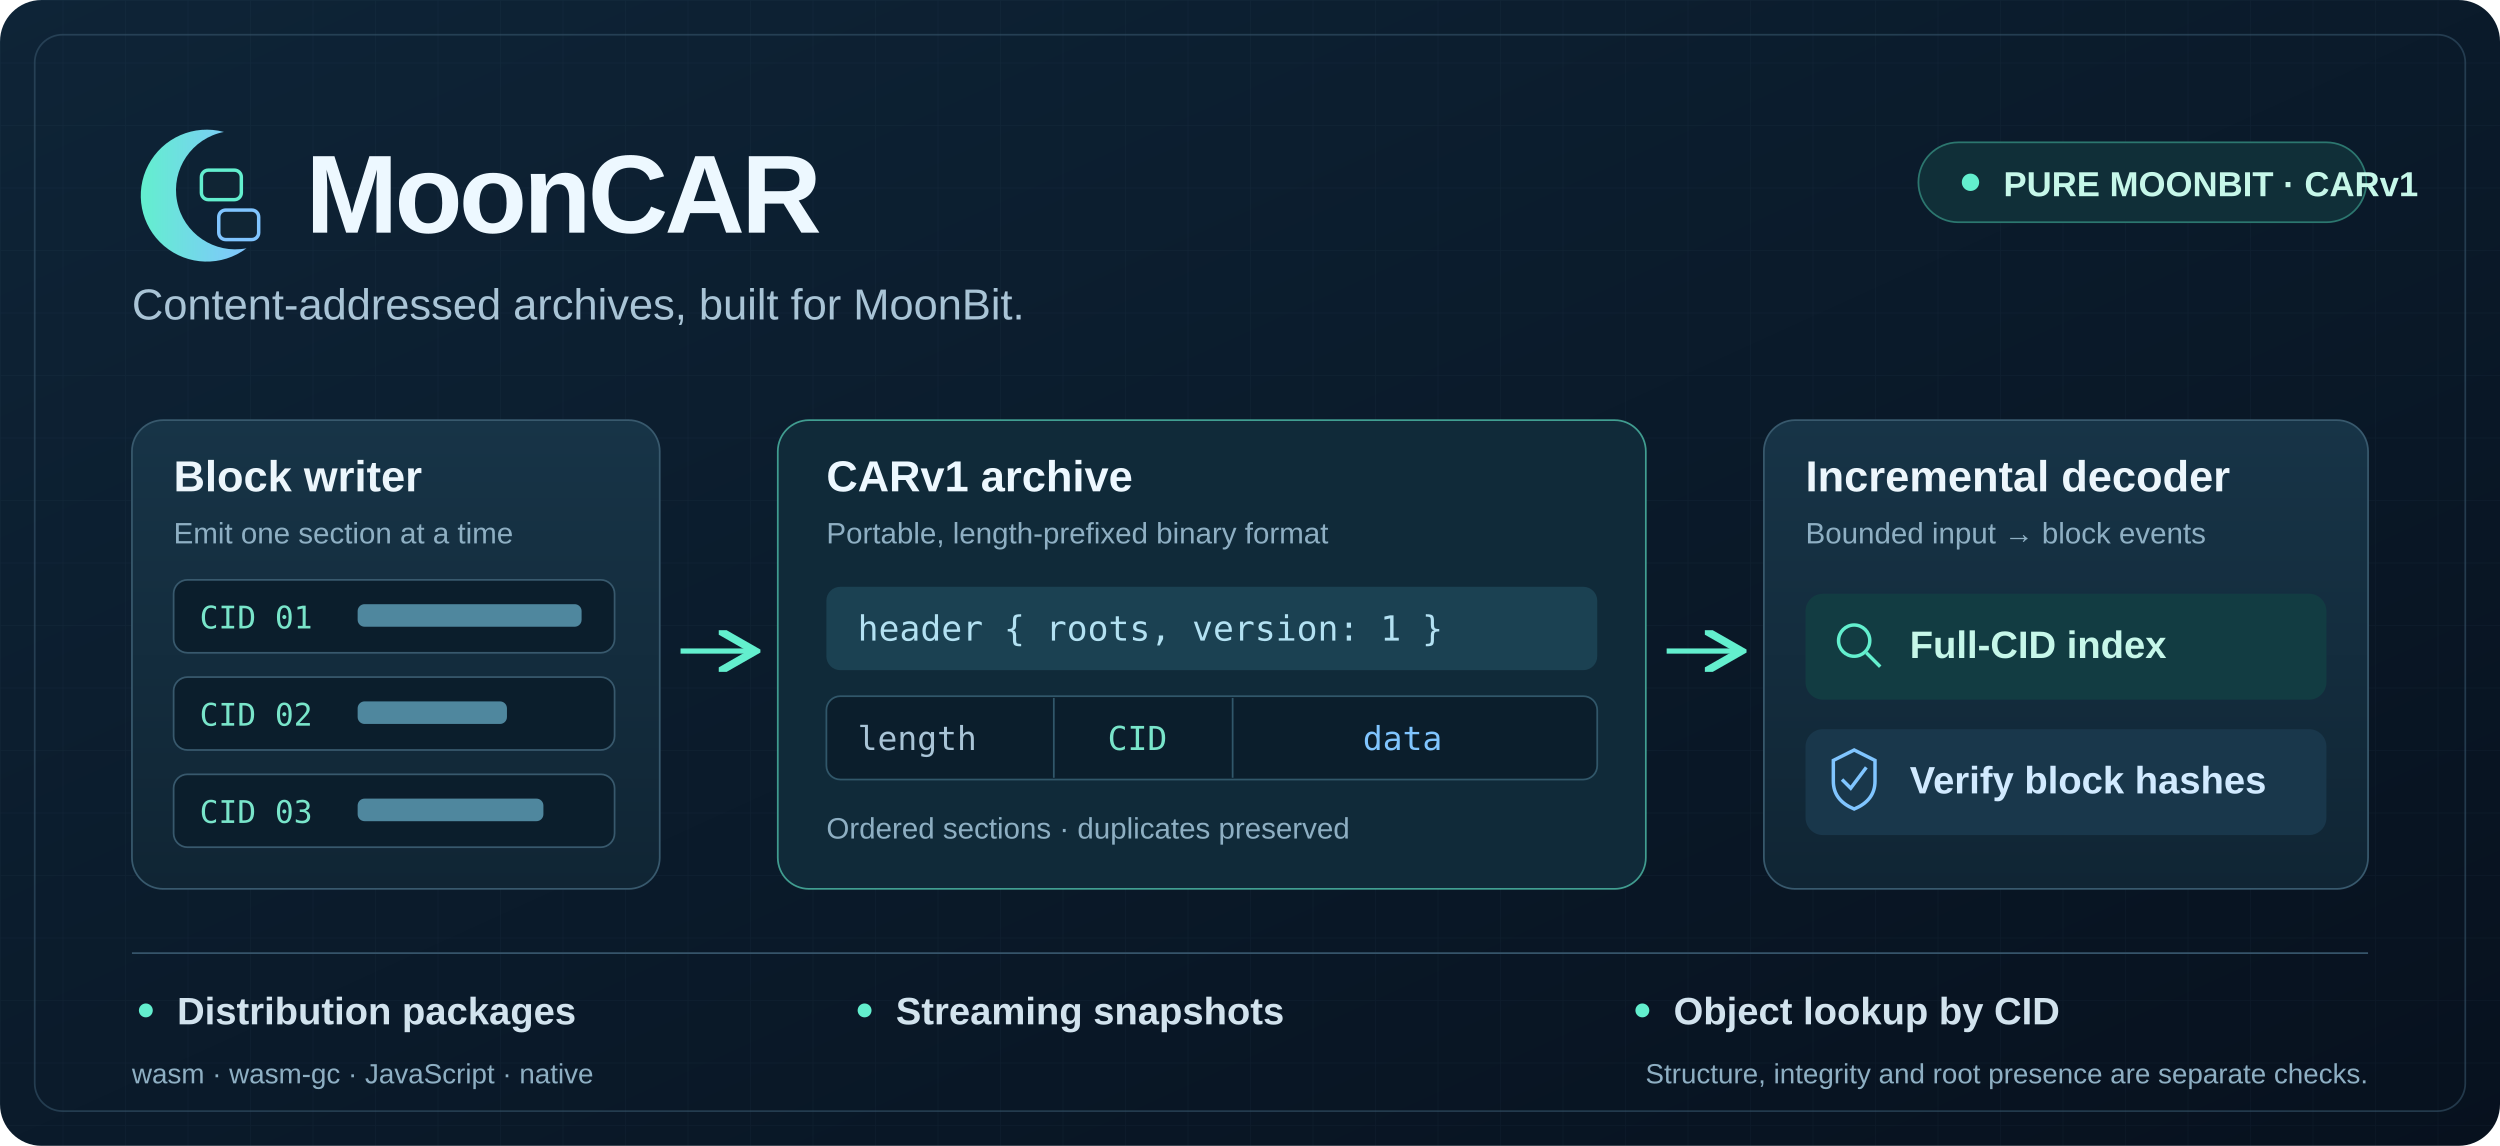
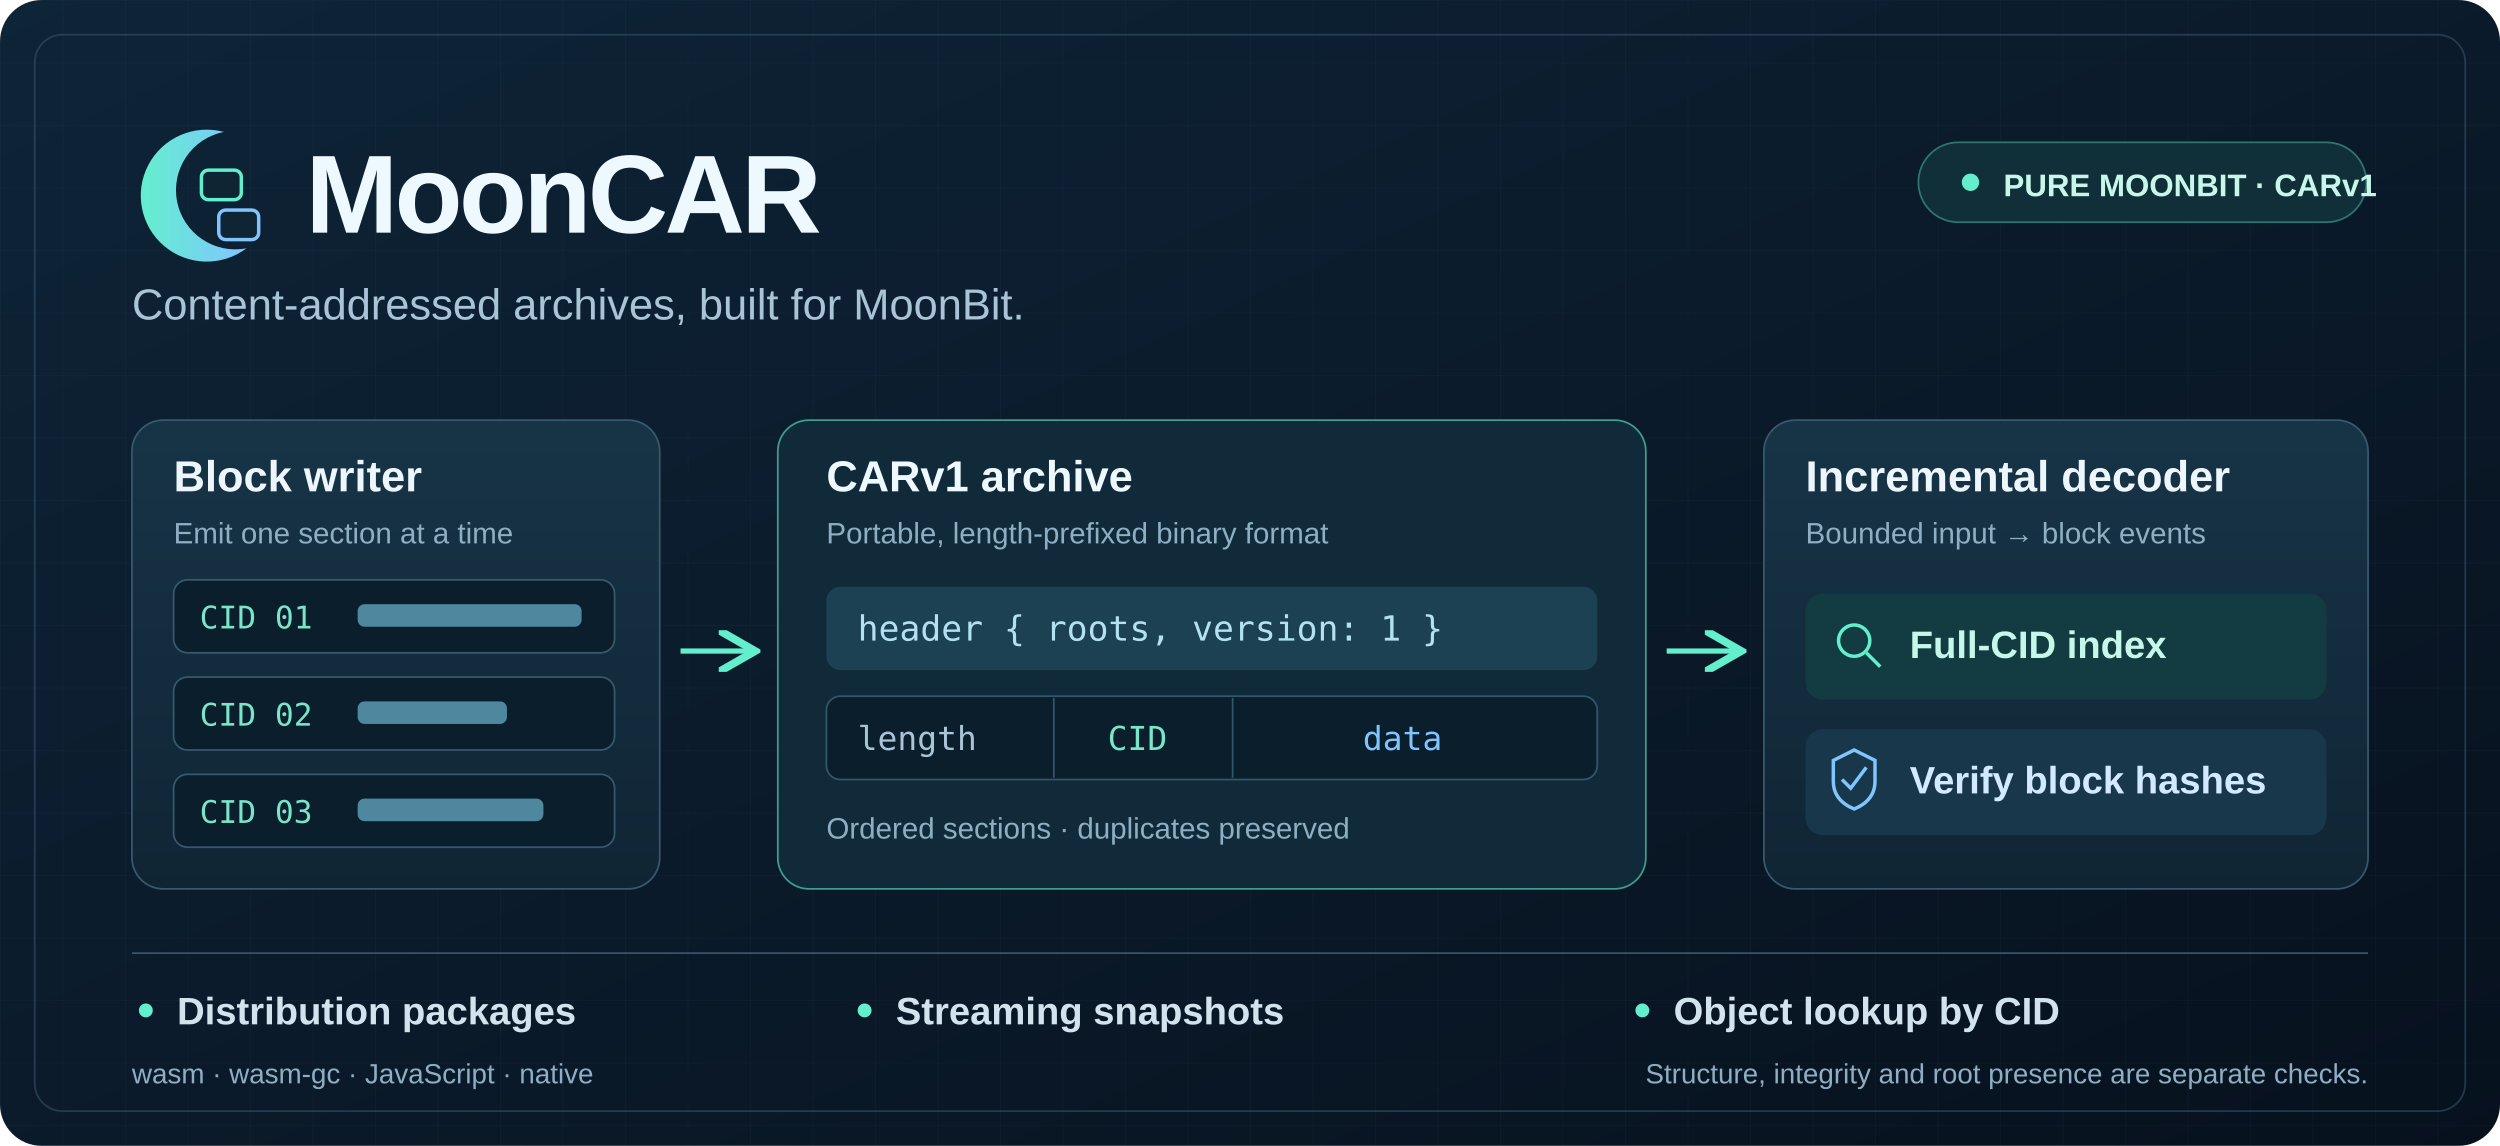
<svg xmlns="http://www.w3.org/2000/svg" width="1440" height="660" viewBox="0 0 1440 660" role="img" aria-labelledby="title desc">
  <defs>
    <linearGradient id="background" x2="1" y2="1">
      <stop stop-color="#0e2437" />
      <stop offset="1" stop-color="#07111e" />
    </linearGradient>
    <linearGradient id="accent">
      <stop stop-color="#63efce" />
      <stop offset="1" stop-color="#80c5ff" />
    </linearGradient>
    <linearGradient id="panel" x2="0" y2="1">
      <stop stop-color="#173447" />
      <stop offset="1" stop-color="#102534" />
    </linearGradient>
    <pattern id="grid" width="36" height="36" patternUnits="userSpaceOnUse">
      <path d="M36 0H0V36" fill="none" stroke="#8ab8d2" stroke-opacity=".04" />
    </pattern>
    <marker id="arrow" markerWidth="8" markerHeight="8" refX="6" refY="4" orient="auto">
      <path d="M0 0L7 4L0 8" fill="none" stroke="#63efce" stroke-width="1.5" />
    </marker>
  </defs>
  <rect width="1440" height="660" rx="24" fill="url(#background)" />
  <rect width="1440" height="660" rx="24" fill="url(#grid)" />
  <rect x="20" y="20" width="1400" height="620" rx="16" fill="none" stroke="#36546a" stroke-opacity=".6" />
  <g font-family="Segoe UI, Arial, sans-serif">
    <g transform="translate(76 73)">
      <path d="M53 3A38 38 0 1 0 66 70A34 34 0 0 1 53 3Z" fill="url(#accent)" />
      <rect x="40" y="25" width="23" height="17" rx="4" fill="#102534" stroke="#63efce" stroke-width="2" />
      <rect x="50" y="48" width="23" height="17" rx="4" fill="#102534" stroke="#80c5ff" stroke-width="2" />
    </g>
    <text x="176" y="134" fill="#edf8ff" font-size="64" font-weight="700" letter-spacing="-2">MoonCAR</text>
    <text x="76" y="184" fill="#a9c4d6" font-size="25">Content-addressed archives, built for MoonBit.</text>
    <rect x="1105" y="82" width="258" height="46" rx="23" fill="#102f38" stroke="#2c776f" />
    <circle cx="1135" cy="105" r="5" fill="#63efce" />
-     <text x="1154" y="113" fill="#c6f7e9" font-size="20" font-weight="600">PURE MOONBIT · CARv1</text>
+     <text x="1154" y="113" fill="#c6f7e9" font-size="18" font-weight="600">PURE MOONBIT · CARv1</text>
    <rect x="76" y="242" width="304" height="270" rx="18" fill="url(#panel)" stroke="#38596d" />
    <text x="100" y="283" fill="#ecf6fc" font-size="25" font-weight="600">Block writer</text>
    <text x="100" y="313" fill="#8eafc3" font-size="17">Emit one section at a time</text>
    <g fill="#0b1e2c" stroke="#38596d">
      <rect x="100" y="334" width="254" height="42" rx="8" />
      <rect x="100" y="390" width="254" height="42" rx="8" />
      <rect x="100" y="446" width="254" height="42" rx="8" />
    </g>
    <g fill="#79e5ca" font-size="18" font-family="Consolas, monospace">
      <text x="115" y="362">CID 01</text>
      <text x="115" y="418">CID 02</text>
      <text x="115" y="474">CID 03</text>
    </g>
    <g fill="#4f879e">
      <rect x="206" y="348" width="129" height="13" rx="4" />
      <rect x="206" y="404" width="86" height="13" rx="4" />
      <rect x="206" y="460" width="107" height="13" rx="4" />
    </g>
    <path d="M392 375H432" stroke="#63efce" stroke-width="3" marker-end="url(#arrow)" />
    <rect x="448" y="242" width="500" height="270" rx="18" fill="#102a39" stroke="#63efce" stroke-opacity=".6" />
    <text x="476" y="283" fill="#edf8ff" font-size="25" font-weight="600">CARv1 archive</text>
    <text x="476" y="313" fill="#8eafc3" font-size="17">Portable, length-prefixed binary format</text>
    <rect x="476" y="338" width="444" height="48" rx="8" fill="#1b4152" />
    <text x="494" y="369" fill="#b3e1f2" font-size="20" font-family="Consolas, monospace">header  { roots, version: 1 }</text>
    <g fill="#0b1e2c" stroke="#31576a">
      <rect x="476" y="401" width="444" height="48" rx="8" />
    </g>
    <path d="M607 402V448M710 402V448" stroke="#31576a" />
    <text x="494" y="432" fill="#a9c4d6" font-size="19" font-family="Consolas, monospace">length</text>
    <text x="638" y="432" fill="#79e5ca" font-size="19" font-family="Consolas, monospace">CID</text>
    <text x="785" y="432" fill="#80c5ff" font-size="19" font-family="Consolas, monospace">data</text>
    <text x="476" y="483" fill="#8eafc3" font-size="17">Ordered sections · duplicates preserved</text>
    <path d="M960 375H1000" stroke="#63efce" stroke-width="3" marker-end="url(#arrow)" />
    <rect x="1016" y="242" width="348" height="270" rx="18" fill="url(#panel)" stroke="#38596d" />
    <text x="1040" y="283" fill="#ecf6fc" font-size="25" font-weight="600">Incremental decoder</text>
    <text x="1040" y="313" fill="#8eafc3" font-size="17">Bounded input → block events</text>
    <rect x="1040" y="342" width="300" height="61" rx="10" fill="#123c42" />
    <circle cx="1068" cy="369" r="9" fill="none" stroke="#63efce" stroke-width="2" />
    <path d="M1075 376L1083 384" stroke="#63efce" stroke-width="2" />
    <text x="1100" y="379" fill="#c6f7e9" font-size="22" font-weight="600">Full-CID index</text>
    <rect x="1040" y="420" width="300" height="61" rx="10" fill="#19374b" />
    <path d="M1056 438L1068 432L1080 438V450Q1080 461 1068 466Q1056 461 1056 450Z" fill="none" stroke="#80c5ff" stroke-width="2" />
    <path d="M1061 449L1066 454L1075 442" fill="none" stroke="#80c5ff" stroke-width="2" />
    <text x="1100" y="457" fill="#d1eaff" font-size="22" font-weight="600">Verify block hashes</text>
    <path d="M76 549H1364" stroke="#36546a" />
    <g fill="#63efce">
      <circle cx="84" cy="582" r="4" />
      <circle cx="498" cy="582" r="4" />
      <circle cx="946" cy="582" r="4" />
    </g>
    <g fill="#d2e3ee" font-size="22" font-weight="600">
      <text x="102" y="590">Distribution packages</text>
      <text x="516" y="590">Streaming snapshots</text>
      <text x="964" y="590">Object lookup by CID</text>
    </g>
    <text x="76" y="624" fill="#8eafc3" font-size="16">wasm · wasm-gc · JavaScript · native</text>
    <text x="1364" y="624" text-anchor="end" fill="#8eafc3" font-size="16">Structure, integrity and root presence are separate checks.</text>
  </g>
</svg>
